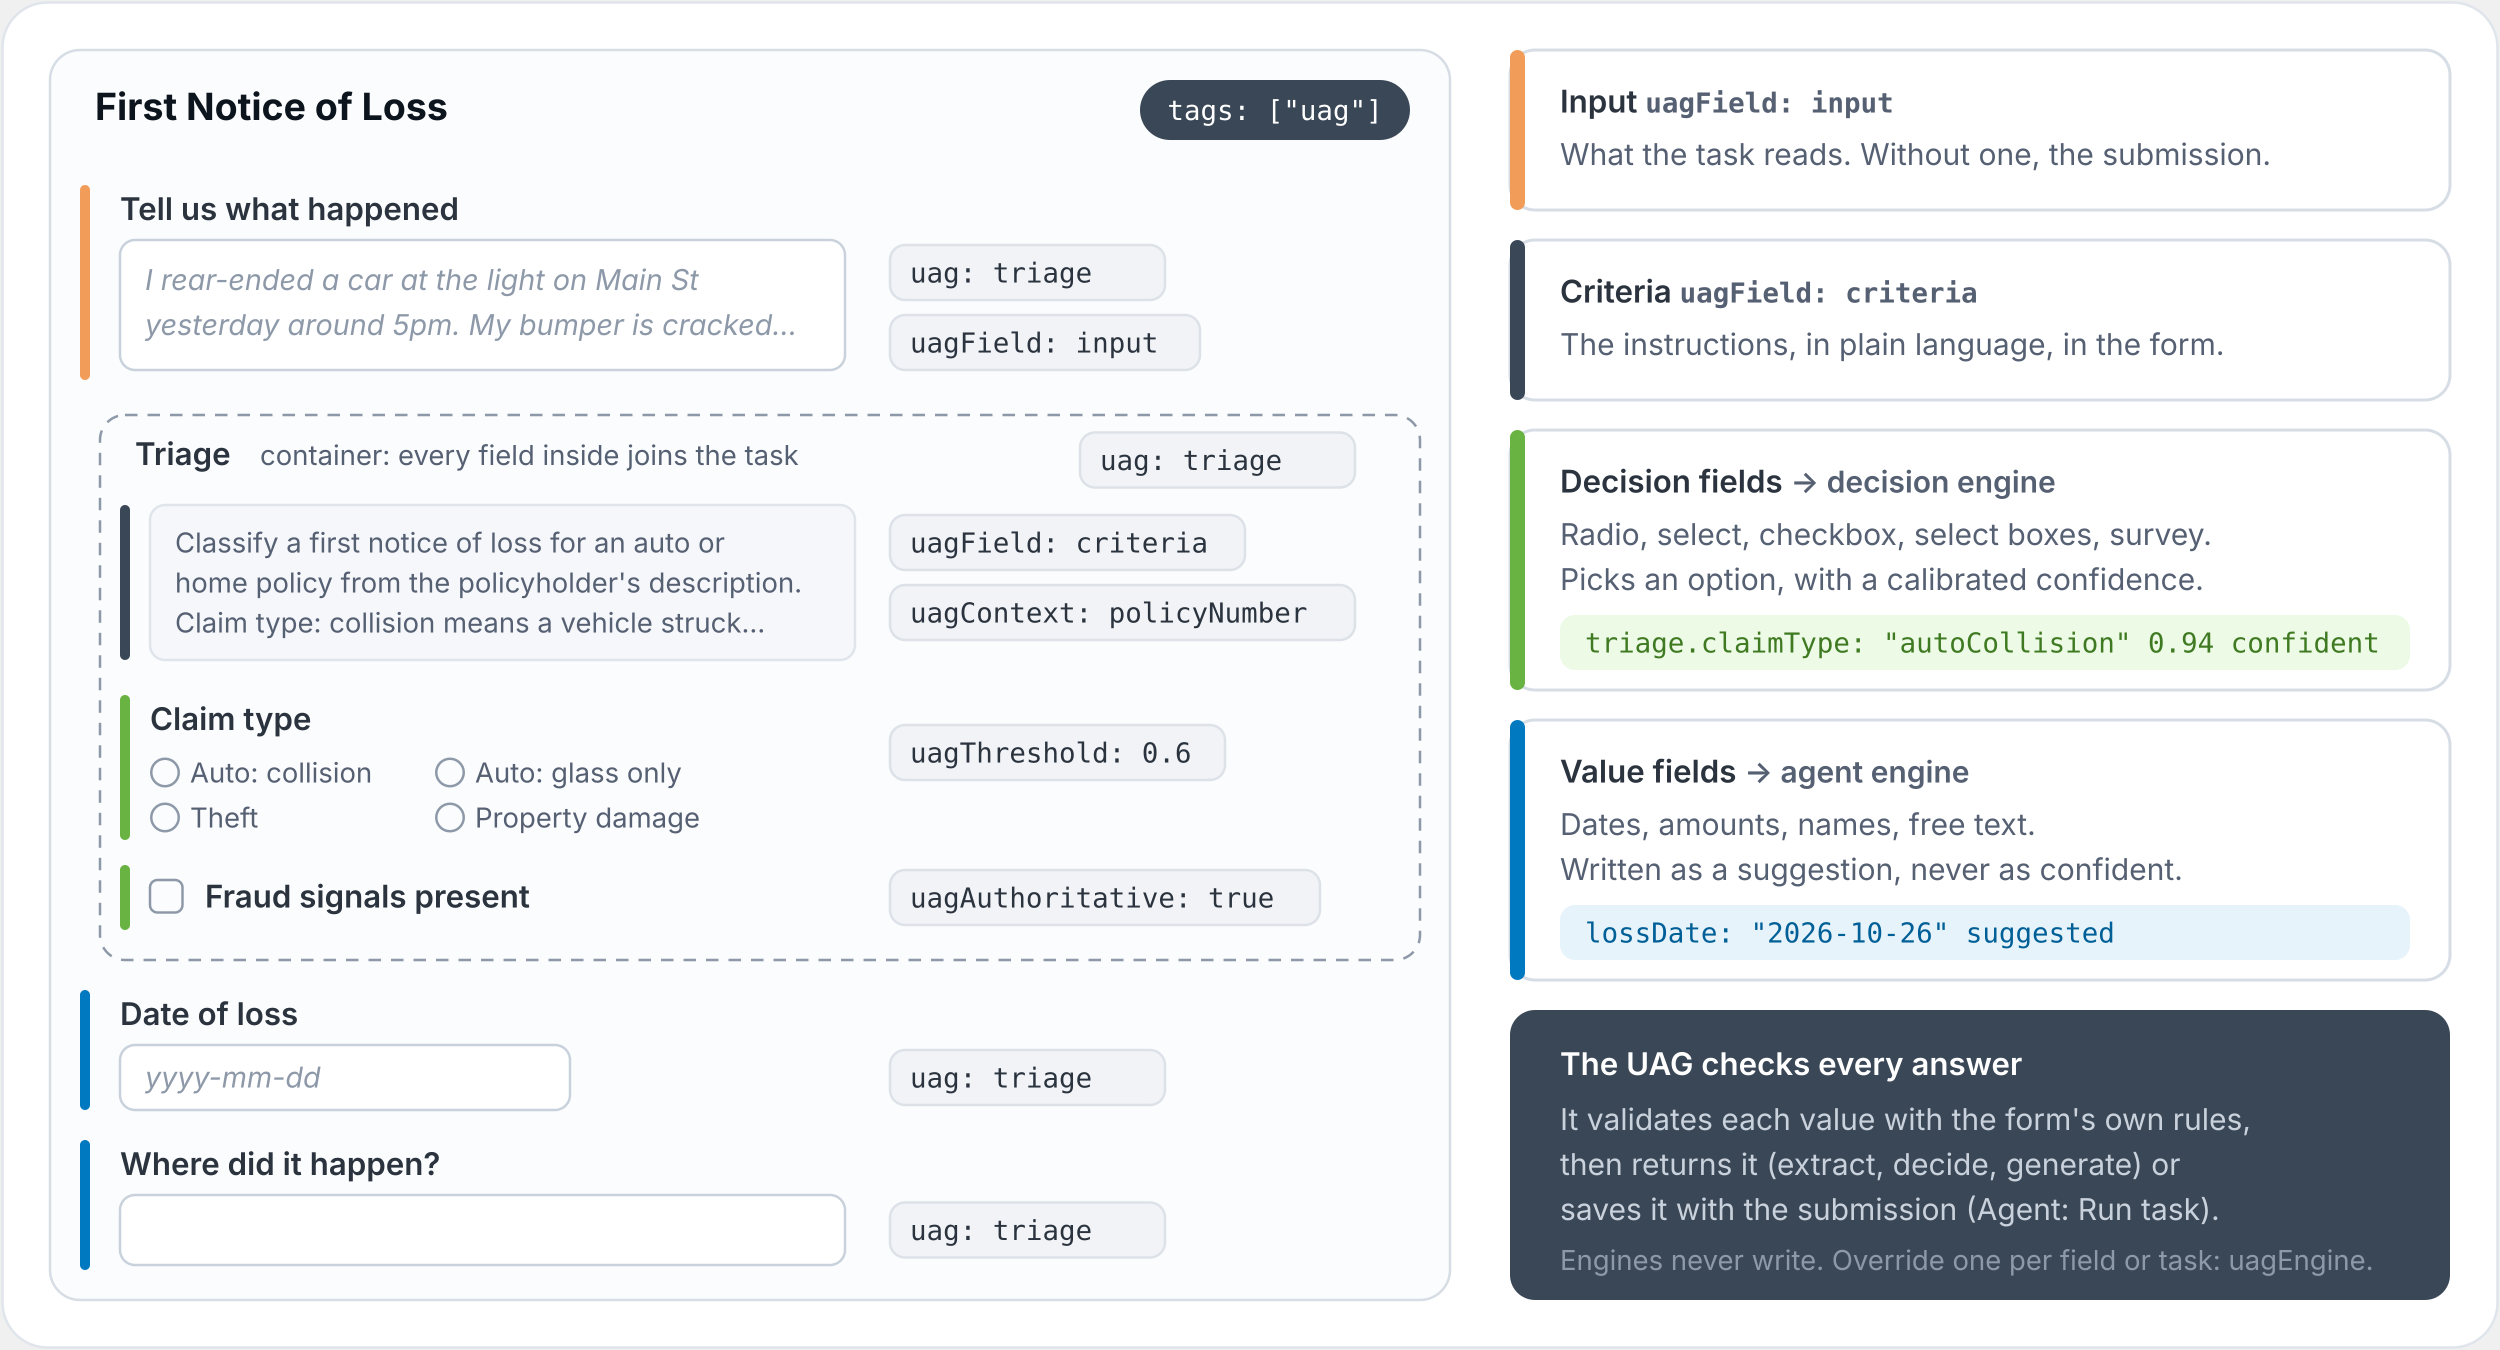
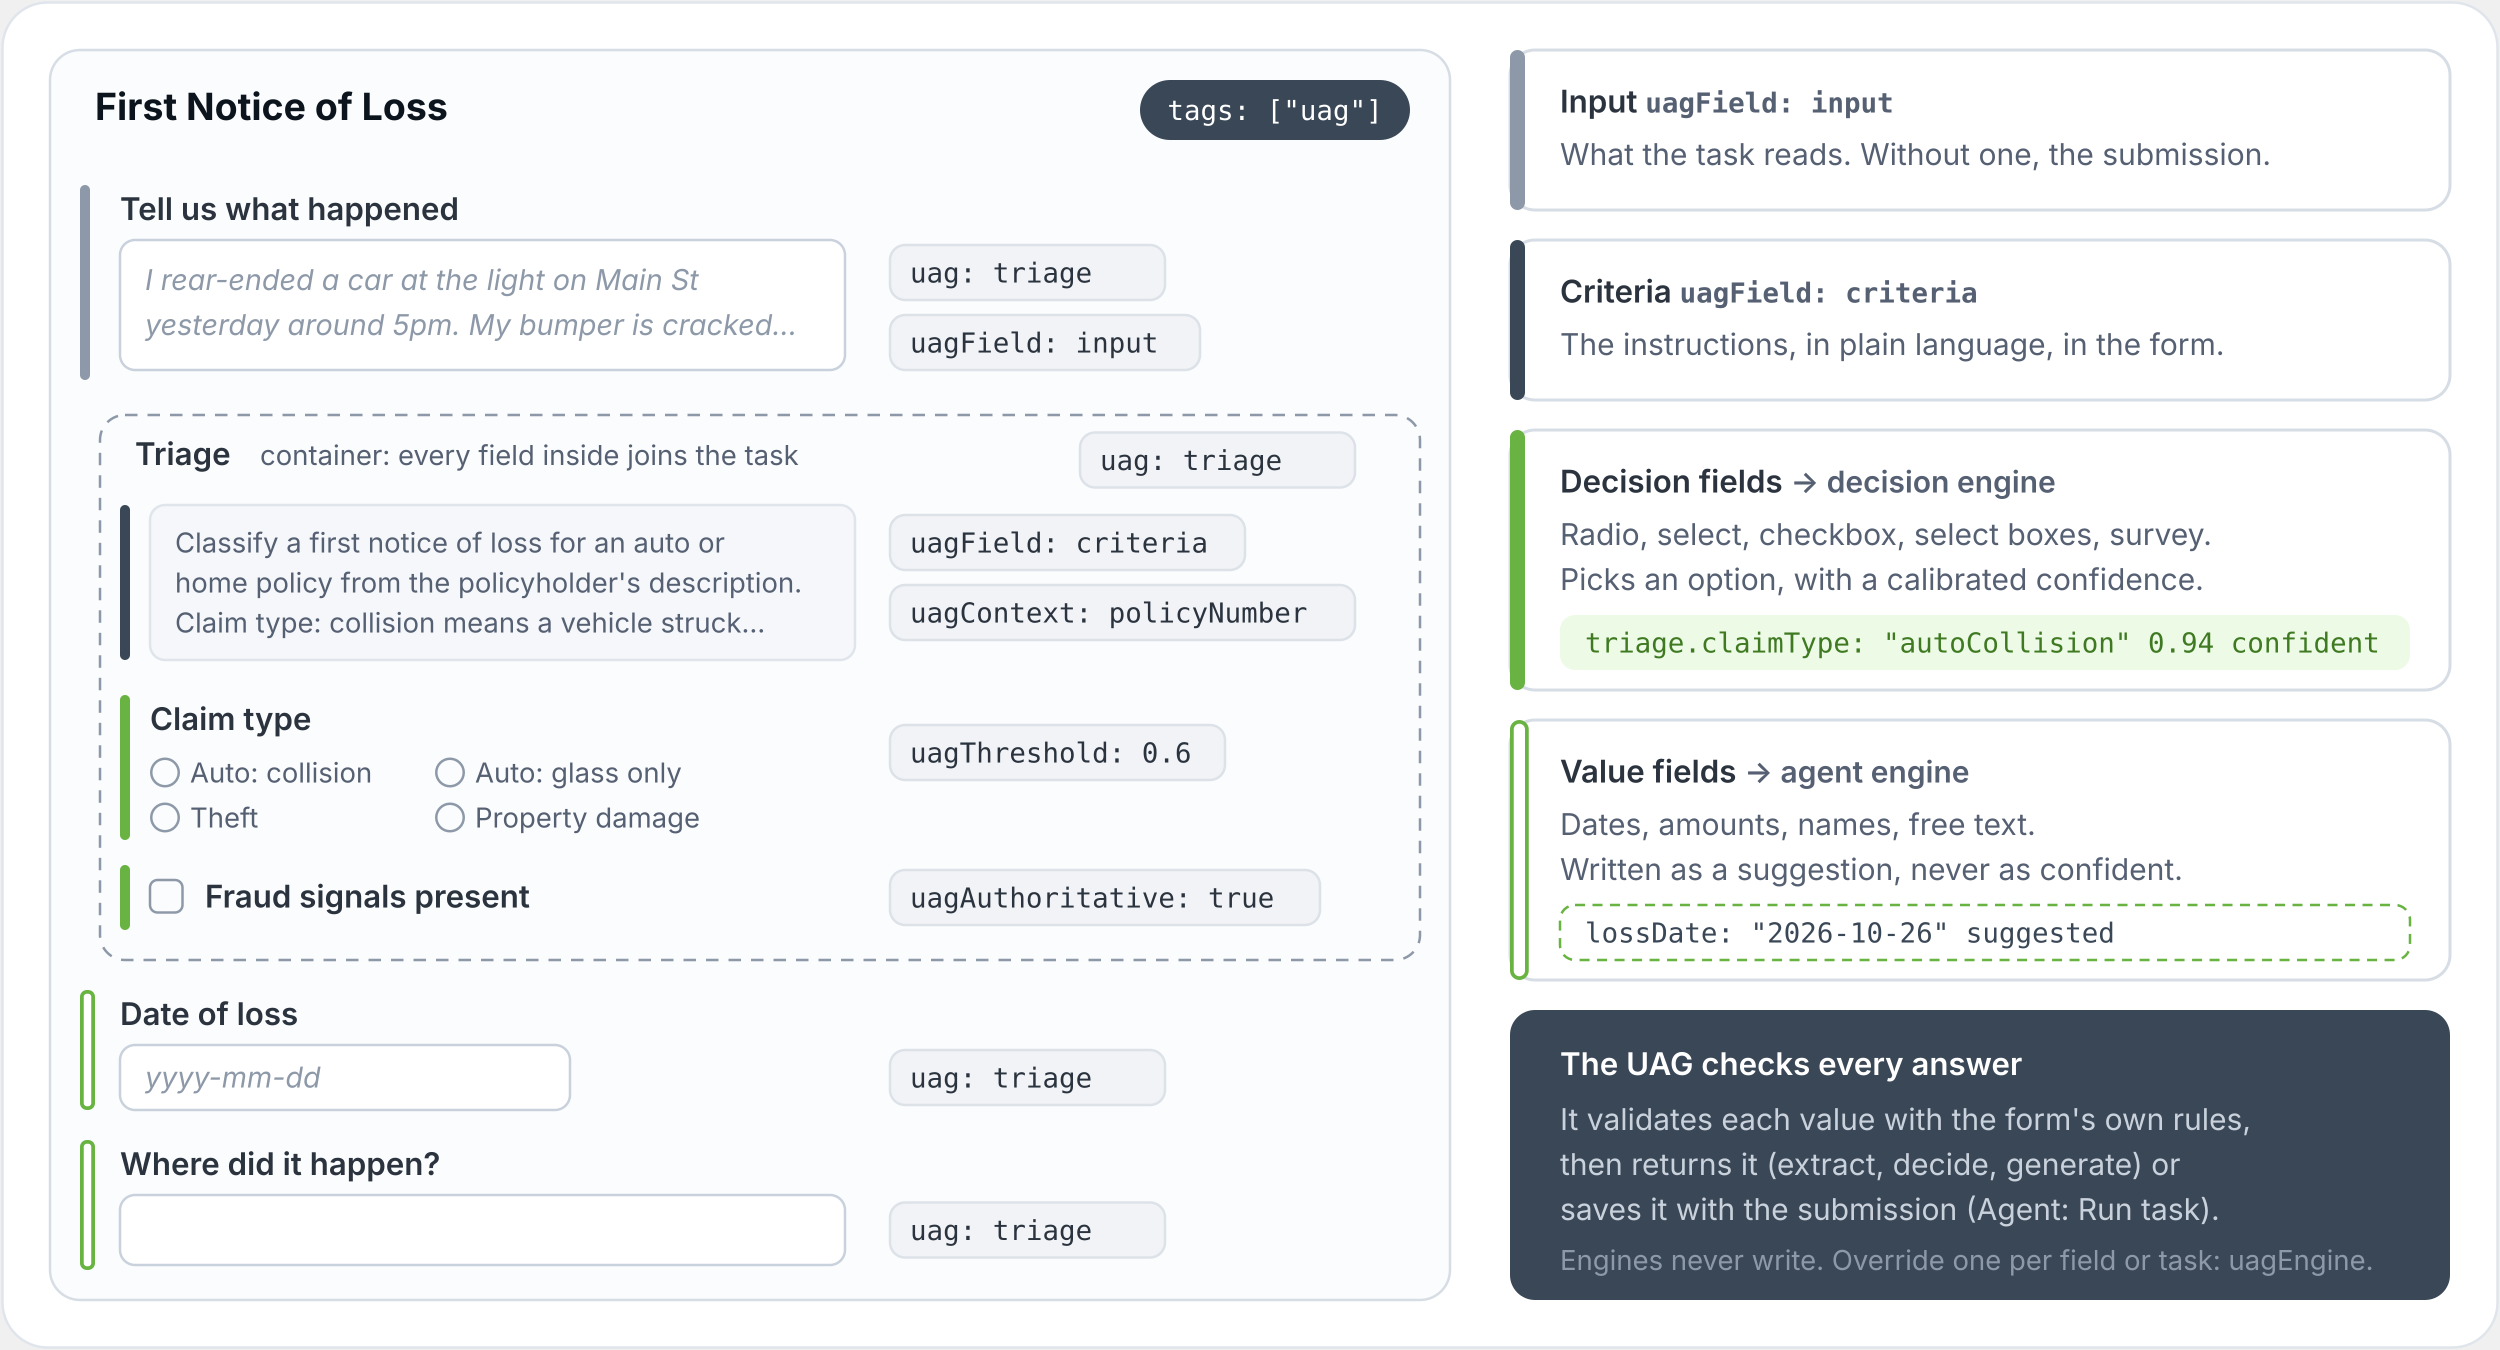
<svg xmlns="http://www.w3.org/2000/svg" viewBox="0 0 1000 540" role="img" aria-labelledby="t d">
  <defs>
    <style>
      text { font-family: Inter, -apple-system, 'Segoe UI', Helvetica, Arial, sans-serif; fill: #0c141d; }
      .mono { font-family: ui-monospace, SFMono-Regular, Menlo, Consolas, monospace; }
      .h { font-size: 15px; font-weight: 700; }
      .lbl { font-size: 12.5px; font-weight: 600; fill: #2a333e; }
      .s { font-size: 12px; fill: #566073; }
      .xs { font-size: 11px; fill: #566073; }
      .ph { font-size: 11.5px; fill: #8d99a8; font-style: italic; }
      .chip { font-size: 11px; fill: #2a333e; }
      .w { fill: #ffffff; }
      .input { fill: #ffffff; stroke: #c9d2dc; }
      .chipbg { fill: #f1f3f6; stroke: #dde2e9; }
      .card { fill: #ffffff; stroke: #d7dde5; stroke-width: 1.2; }
    </style>
  </defs>
  <rect x="1" y="1" width="998" height="538" rx="18" fill="#ffffff" stroke="#e0e5ec" />
  <rect x="20" y="20" width="560" height="500" rx="12" fill="#fbfcfd" stroke="#d7dde5" />
  <text x="38" y="48" class="h">First Notice of Loss</text>
  <rect x="456" y="32" width="108" height="24" rx="12" fill="#3a4756" />
  <text x="510" y="48" text-anchor="middle" class="mono chip w">tags: ["uag"]</text>
-   <rect x="32" y="74" width="4" height="78" rx="2" fill="#f19d59" />
+   <rect x="32" y="74" width="4" height="78" rx="2" fill="#8d99a8" />
  <text x="48" y="88" class="lbl">Tell us what happened</text>
  <rect x="48" y="96" width="290" height="52" rx="6" class="input" />
  <text x="58" y="116" class="ph">I rear-ended a car at the light on Main St</text>
  <text x="58" y="134" class="ph">yesterday around 5pm. My bumper is cracked…</text>
  <rect x="356" y="98" width="110" height="22" rx="6" class="chipbg" />
  <text x="364" y="113" class="mono chip">uag: triage</text>
  <rect x="356" y="126" width="124" height="22" rx="6" class="chipbg" />
  <text x="364" y="141" class="mono chip">uagField: input</text>
  <rect x="40" y="166" width="528" height="218" rx="10" fill="none" stroke="#8d99a8" stroke-dasharray="5 4" />
  <text x="54" y="186" class="lbl">Triage</text>
  <text x="104" y="186" class="xs">container: every field inside joins the task</text>
  <rect x="432" y="173" width="110" height="22" rx="6" class="chipbg" />
  <text x="440" y="188" class="mono chip">uag: triage</text>
  <rect x="48" y="202" width="4" height="62" rx="2" fill="#3a4756" />
  <rect x="60" y="202" width="282" height="62" rx="6" fill="#f5f7fa" stroke="#e0e5ec" />
  <text x="70" y="221" class="xs">Classify a first notice of loss for an auto or</text>
  <text x="70" y="237" class="xs">home policy from the policyholder's description.</text>
  <text x="70" y="253" class="xs">Claim type: collision means a vehicle struck…</text>
  <rect x="356" y="206" width="142" height="22" rx="6" class="chipbg" />
  <text x="364" y="221" class="mono chip">uagField: criteria</text>
  <rect x="356" y="234" width="186" height="22" rx="6" class="chipbg" />
  <text x="364" y="249" class="mono chip">uagContext: policyNumber</text>
  <rect x="48" y="278" width="4" height="58" rx="2" fill="#69b342" />
  <text x="60" y="292" class="lbl">Claim type</text>
  <circle cx="66" cy="309" r="5.5" fill="none" stroke="#8d99a8" />
  <text x="76" y="313" class="xs">Auto: collision</text>
  <circle cx="180" cy="309" r="5.5" fill="none" stroke="#8d99a8" />
  <text x="190" y="313" class="xs">Auto: glass only</text>
  <circle cx="66" cy="327" r="5.5" fill="none" stroke="#8d99a8" />
  <text x="76" y="331" class="xs">Theft</text>
  <circle cx="180" cy="327" r="5.5" fill="none" stroke="#8d99a8" />
  <text x="190" y="331" class="xs">Property damage</text>
  <rect x="356" y="290" width="134" height="22" rx="6" class="chipbg" />
  <text x="364" y="305" class="mono chip">uagThreshold: 0.6</text>
  <rect x="48" y="346" width="4" height="26" rx="2" fill="#69b342" />
  <rect x="60" y="352" width="13" height="13" rx="3" fill="none" stroke="#8d99a8" />
  <text x="82" y="363" class="lbl">Fraud signals present</text>
  <rect x="356" y="348" width="172" height="22" rx="6" class="chipbg" />
  <text x="364" y="363" class="mono chip">uagAuthoritative: true</text>
-   <rect x="32" y="396" width="4" height="48" rx="2" fill="#0079c0" />
+   <rect x="32.75" y="396.75" width="4.5" height="46.5" rx="2" fill="#ffffff" stroke="#69b342" stroke-width="1.5" />
  <text x="48" y="410" class="lbl">Date of loss</text>
  <rect x="48" y="418" width="180" height="26" rx="6" class="input" />
  <text x="58" y="435" class="ph">yyyy-mm-dd</text>
  <rect x="356" y="420" width="110" height="22" rx="6" class="chipbg" />
  <text x="364" y="435" class="mono chip">uag: triage</text>
-   <rect x="32" y="456" width="4" height="52" rx="2" fill="#0079c0" />
+   <rect x="32.75" y="456.75" width="4.5" height="50.5" rx="2" fill="#ffffff" stroke="#69b342" stroke-width="1.5" />
  <text x="48" y="470" class="lbl">Where did it happen?</text>
  <rect x="48" y="478" width="290" height="28" rx="6" class="input" />
  <rect x="356" y="481" width="110" height="22" rx="6" class="chipbg" />
  <text x="364" y="496" class="mono chip">uag: triage</text>
  <rect x="604" y="20" width="376" height="64" rx="10" class="card" />
-   <rect x="604" y="20" width="6" height="64" rx="3" fill="#f19d59" />
+   <rect x="604" y="20" width="6" height="64" rx="3" fill="#8d99a8" />
  <text x="624" y="45" class="lbl">Input <tspan class="mono xs">uagField: input</tspan>
  </text>
  <text x="624" y="66" class="s">What the task reads. Without one, the submission.</text>
  <rect x="604" y="96" width="376" height="64" rx="10" class="card" />
  <rect x="604" y="96" width="6" height="64" rx="3" fill="#3a4756" />
  <text x="624" y="121" class="lbl">Criteria <tspan class="mono xs">uagField: criteria</tspan>
  </text>
  <text x="624" y="142" class="s">The instructions, in plain language, in the form.</text>
  <rect x="604" y="172" width="376" height="104" rx="10" class="card" />
  <rect x="604" y="172" width="6" height="104" rx="3" fill="#69b342" />
  <text x="624" y="197" class="lbl">Decision fields <tspan class="s">→ decision engine</tspan>
  </text>
  <text x="624" y="218" class="s">Radio, select, checkbox, select boxes, survey.</text>
  <text x="624" y="236" class="s">Picks an option, with a calibrated confidence.</text>
  <rect x="624" y="246" width="340" height="22" rx="6" fill="#edfae6" />
  <text x="634" y="261" class="mono chip" style="fill:#3f7a22">triage.claimType: "autoCollision"  0.94 confident</text>
  <rect x="604" y="288" width="376" height="104" rx="10" class="card" />
-   <rect x="604" y="288" width="6" height="104" rx="3" fill="#0079c0" />
+   <rect x="604.75" y="288.75" width="6" height="102.5" rx="3" fill="#ffffff" stroke="#69b342" stroke-width="1.5" />
  <text x="624" y="313" class="lbl">Value fields <tspan class="s">→ agent engine</tspan>
  </text>
  <text x="624" y="334" class="s">Dates, amounts, names, free text.</text>
  <text x="624" y="352" class="s">Written as a suggestion, never as confident.</text>
-   <rect x="624" y="362" width="340" height="22" rx="6" fill="#e6f3fb" />
-   <text x="634" y="377" class="mono chip" style="fill:#005f96">lossDate: "2026-10-26"  suggested</text>
+   <rect x="624" y="362" width="340" height="22" rx="6" fill="#ffffff" stroke="#69b342" stroke-dasharray="4 3" />
+   <text x="634" y="377" class="mono chip" style="fill:#3a4756">lossDate: "2026-10-26"  suggested</text>
  <rect x="604" y="404" width="376" height="116" rx="10" fill="#3a4756" />
  <text x="624" y="430" class="lbl w">The UAG checks every answer</text>
  <text x="624" y="452" class="s" style="fill:#c9d2dc">It validates each value with the form's own rules,</text>
  <text x="624" y="470" class="s" style="fill:#c9d2dc">then returns it (extract, decide, generate) or</text>
  <text x="624" y="488" class="s" style="fill:#c9d2dc">saves it with the submission (Agent: Run task).</text>
  <text x="624" y="508" class="xs" style="fill:#8d99a8">Engines never write. Override one per field or task: uagEngine.</text>
</svg>
